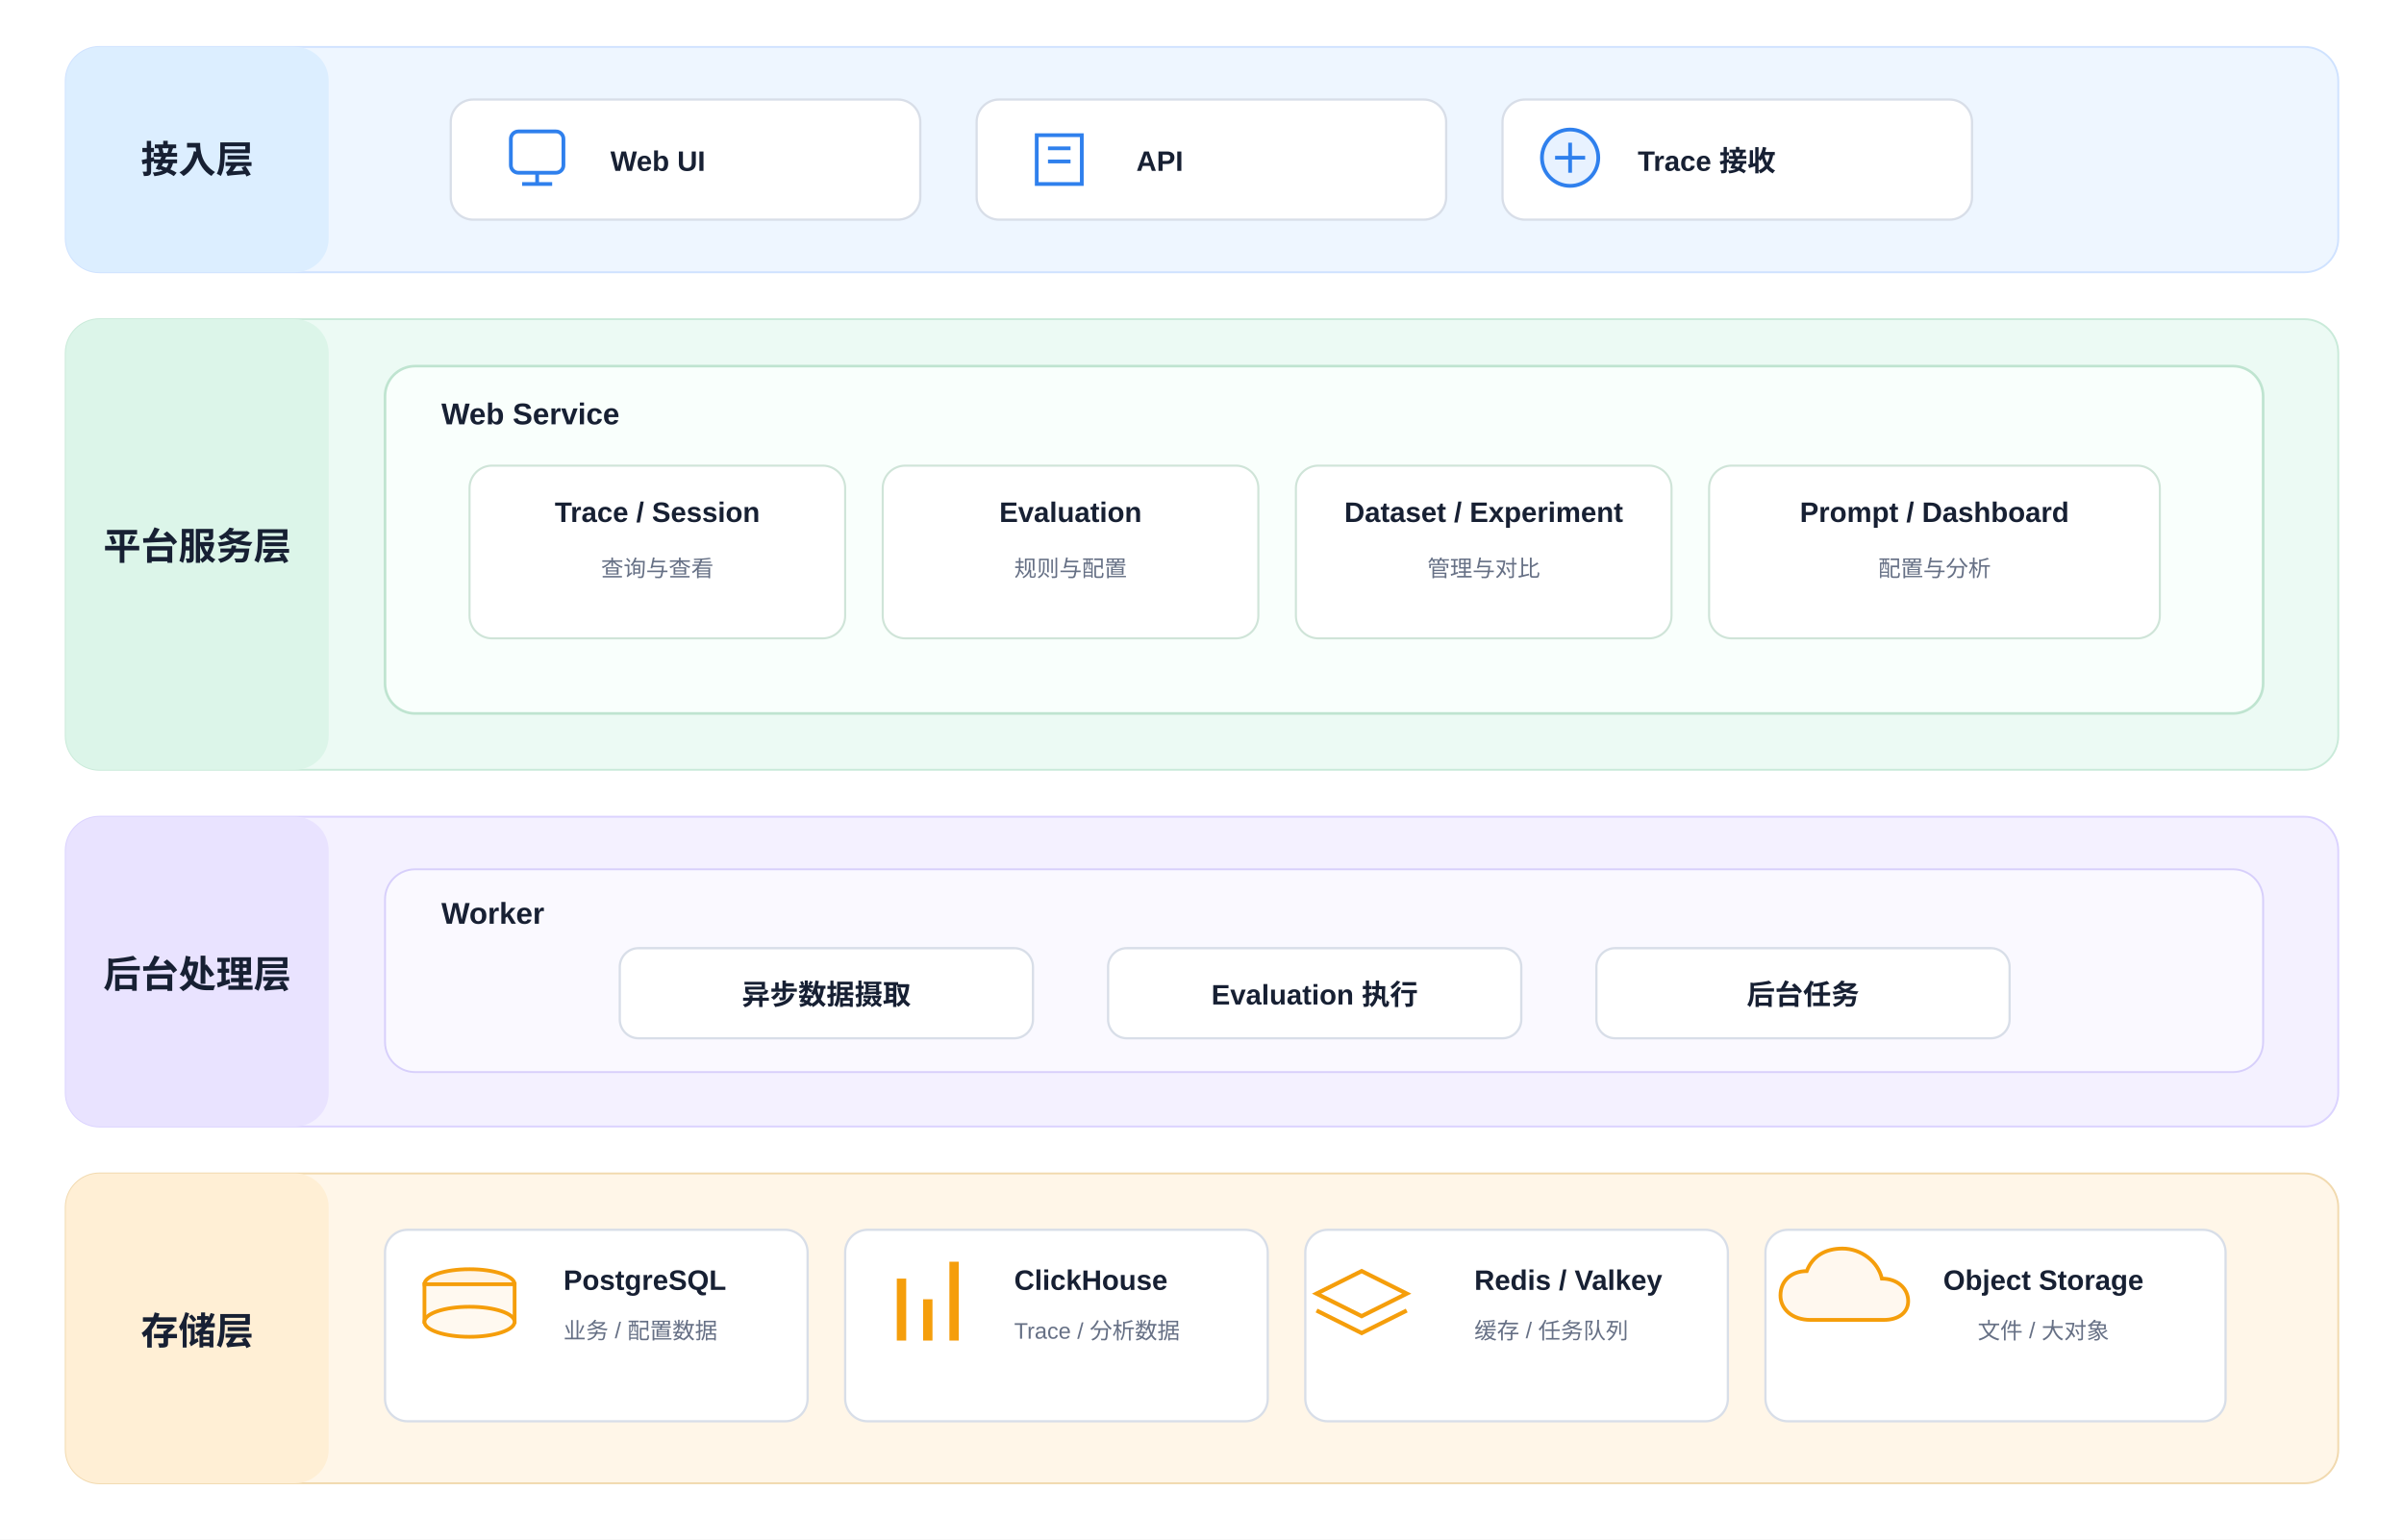
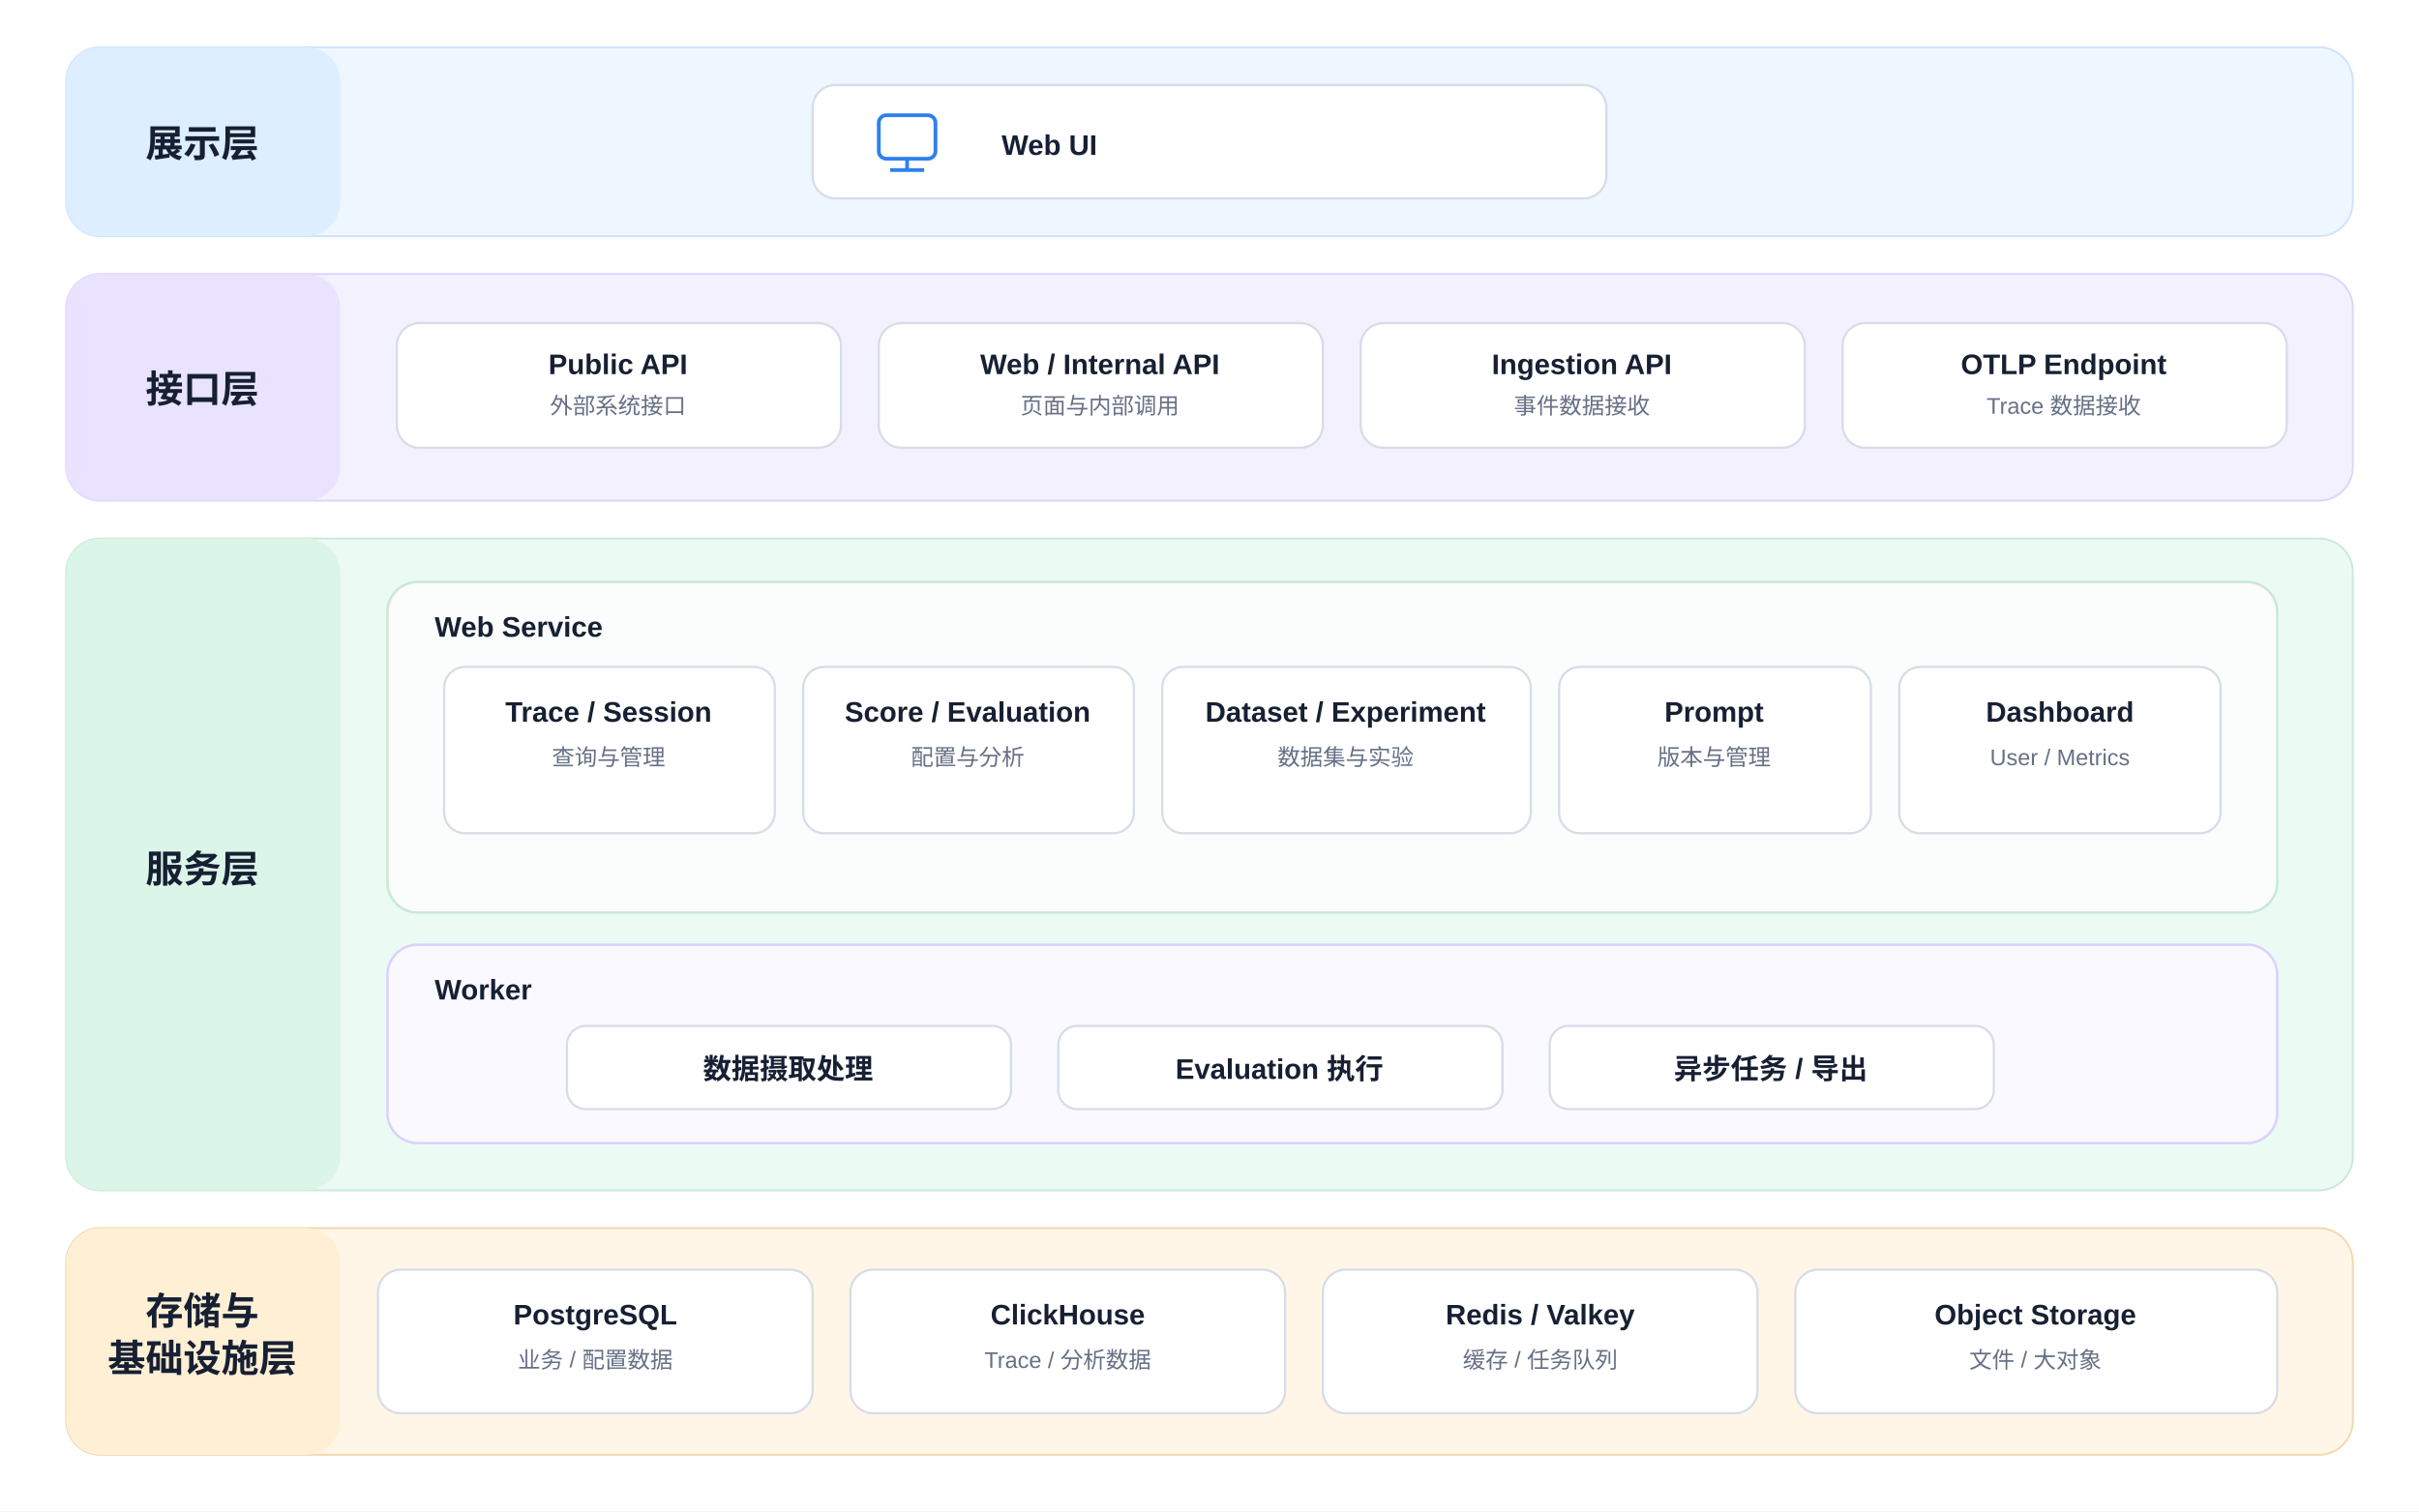
- <svg xmlns="http://www.w3.org/2000/svg" width="1280" height="820" viewBox="0 0 1280 820">
+ <svg xmlns="http://www.w3.org/2000/svg" width="1280" height="800" viewBox="0 0 1280 800">
  <defs>
    <style>
      text{font-family:Arial,"Microsoft YaHei",sans-serif;fill:#172033}
      .layer{font-size:20px;font-weight:700}
-       .group{font-size:16px;font-weight:700}
+       .group{font-size:15px;font-weight:700}
      .name{font-size:15px;font-weight:700}
      .sub{font-size:12px;fill:#667085}
-       .card{fill:#fff;stroke:#d8dee8;stroke-width:1.2}
-       .inner{fill:#fff;stroke:#cfe4d8;stroke-width:1.1}
+       .card{fill:#fff;stroke:#d7dde7;stroke-width:1.2}
+       .webbox{fill:#fbfdfc;stroke:#c9e8d8;stroke-width:1.3}
+       .workerbox{fill:#faf9ff;stroke:#d9d1ff;stroke-width:1.3}
    </style>
  </defs>
-   <rect width="1280" height="820" fill="#fff" />
-   <rect x="35" y="25" width="1210" height="120" rx="18" fill="#eef6ff" stroke="#cfe2ff" />
-   <rect x="35" y="25" width="140" height="120" rx="18" fill="#dceeff" />
-   <text x="105" y="92" text-anchor="middle" class="layer">接入层</text>
-   <rect x="240" y="53" width="250" height="64" rx="12" class="card" />
-   <rect x="272" y="70" width="28" height="22" rx="4" fill="none" stroke="#2f80ed" stroke-width="2" />
-   <path d="M278 98h16M286 92v6" stroke="#2f80ed" stroke-width="2" />
-   <text x="325" y="91" class="name">Web UI</text>
-   <rect x="520" y="53" width="250" height="64" rx="12" class="card" />
-   <path d="M552 72h24v26h-24zM558 79h12M558 86h12" fill="none" stroke="#2f80ed" stroke-width="2" />
-   <text x="605" y="91" class="name">API</text>
-   <rect x="800" y="53" width="250" height="64" rx="12" class="card" />
-   <circle cx="836" cy="84" r="15" fill="#e8f2ff" stroke="#2f80ed" stroke-width="2" />
-   <path d="M828 84h16M836 76v16" stroke="#2f80ed" stroke-width="2" />
-   <text x="872" y="91" class="name">Trace 接收</text>
-   <rect x="35" y="170" width="1210" height="240" rx="18" fill="#ecfaf4" stroke="#c9ead9" />
-   <rect x="35" y="170" width="140" height="240" rx="18" fill="#dcf5e9" />
-   <text x="105" y="298" text-anchor="middle" class="layer">平台服务层</text>
-   <rect x="205" y="195" width="1000" height="185" rx="16" fill="#f9fffc" stroke="#bfe4d0" stroke-width="1.4" />
-   <text x="235" y="226" class="group">Web Service</text>
-   <rect x="250" y="248" width="200" height="92" rx="12" class="inner" />
-   <text x="350" y="278" text-anchor="middle" class="name">Trace / Session</text>
-   <text x="350" y="307" text-anchor="middle" class="sub">查询与查看</text>
-   <rect x="470" y="248" width="200" height="92" rx="12" class="inner" />
-   <text x="570" y="278" text-anchor="middle" class="name">Evaluation</text>
-   <text x="570" y="307" text-anchor="middle" class="sub">规则与配置</text>
-   <rect x="690" y="248" width="200" height="92" rx="12" class="inner" />
-   <text x="790" y="278" text-anchor="middle" class="name">Dataset / Experiment</text>
-   <text x="790" y="307" text-anchor="middle" class="sub">管理与对比</text>
-   <rect x="910" y="248" width="240" height="92" rx="12" class="inner" />
-   <text x="1030" y="278" text-anchor="middle" class="name">Prompt / Dashboard</text>
-   <text x="1030" y="307" text-anchor="middle" class="sub">配置与分析</text>
-   <rect x="35" y="435" width="1210" height="165" rx="18" fill="#f4f1ff" stroke="#dbd3ff" />
-   <rect x="35" y="435" width="140" height="165" rx="18" fill="#e9e3ff" />
-   <text x="105" y="526" text-anchor="middle" class="layer">后台处理层</text>
-   <rect x="205" y="463" width="1000" height="108" rx="16" fill="#faf9ff" stroke="#d7cffb" />
-   <text x="235" y="492" class="group">Worker</text>
-   <rect x="330" y="505" width="220" height="48" rx="10" class="card" />
-   <text x="440" y="535" text-anchor="middle" class="name">异步数据摄取</text>
-   <rect x="590" y="505" width="220" height="48" rx="10" class="card" />
-   <text x="700" y="535" text-anchor="middle" class="name">Evaluation 执行</text>
-   <rect x="850" y="505" width="220" height="48" rx="10" class="card" />
-   <text x="960" y="535" text-anchor="middle" class="name">后台任务</text>
-   <rect x="35" y="625" width="1210" height="165" rx="18" fill="#fff6e8" stroke="#f1d9ae" />
-   <rect x="35" y="625" width="140" height="165" rx="18" fill="#ffefd5" />
-   <text x="105" y="716" text-anchor="middle" class="layer">存储层</text>
-   <rect x="205" y="655" width="225" height="102" rx="12" class="card" />
-   <ellipse cx="250" cy="684" rx="24" ry="8" fill="#fff4e5" stroke="#f59e0b" stroke-width="2" />
-   <rect x="226" y="684" width="48" height="20" fill="#fff9f0" stroke="#f59e0b" stroke-width="2" />
-   <ellipse cx="250" cy="704" rx="24" ry="8" fill="#fff9f0" stroke="#f59e0b" stroke-width="2" />
-   <text x="300" y="687" class="name">PostgreSQL</text>
-   <text x="300" y="713" class="sub">业务 / 配置数据</text>
-   <rect x="450" y="655" width="225" height="102" rx="12" class="card" />
-   <path d="M480 714v-33M494 714v-22M508 714v-42" stroke="#f59e0b" stroke-width="5" />
-   <text x="540" y="687" class="name">ClickHouse</text>
-   <text x="540" y="713" class="sub">Trace / 分析数据</text>
-   <rect x="695" y="655" width="225" height="102" rx="12" class="card" />
-   <path d="M725 677l24 12-24 12-24-12zM701 698l24 12 24-12" fill="none" stroke="#f59e0b" stroke-width="2.2" />
-   <text x="785" y="687" class="name">Redis / Valkey</text>
-   <text x="785" y="713" class="sub">缓存 / 任务队列</text>
-   <rect x="940" y="655" width="245" height="102" rx="12" class="card" />
-   <path d="M964 703c-10 0-16-6-16-13 0-8 6-13 14-13 3-8 10-12 19-12 10 0 19 7 21 16 8 0 14 5 14 12 0 6-5 10-13 10z" fill="#fff8ef" stroke="#f59e0b" stroke-width="2" />
-   <text x="1088" y="687" text-anchor="middle" class="name">Object Storage</text>
-   <text x="1088" y="713" text-anchor="middle" class="sub">文件 / 大对象</text>
+   <rect width="1280" height="800" fill="#fff" />
+   <rect x="35" y="25" width="1210" height="100" rx="18" fill="#eef6ff" stroke="#cfe2ff" />
+   <rect x="35" y="25" width="145" height="100" rx="18" fill="#dceeff" />
+   <text x="107" y="83" text-anchor="middle" class="layer">展示层</text>
+   <rect x="430" y="45" width="420" height="60" rx="12" class="card" />
+   <rect x="465" y="61" width="30" height="23" rx="4" fill="none" stroke="#2f80ed" stroke-width="2" />
+   <path d="M471 90h18M480 84v6" stroke="#2f80ed" stroke-width="2" />
+   <text x="530" y="82" class="name">Web UI</text>
+   <rect x="35" y="145" width="1210" height="120" rx="18" fill="#f4f1ff" stroke="#ddd4ff" />
+   <rect x="35" y="145" width="145" height="120" rx="18" fill="#e9e3ff" />
+   <text x="107" y="213" text-anchor="middle" class="layer">接口层</text>
+   <rect x="210" y="171" width="235" height="66" rx="12" class="card" />
+   <text x="327" y="198" text-anchor="middle" class="name">Public API</text>
+   <text x="327" y="219" text-anchor="middle" class="sub">外部系统接口</text>
+   <rect x="465" y="171" width="235" height="66" rx="12" class="card" />
+   <text x="582" y="198" text-anchor="middle" class="name">Web / Internal API</text>
+   <text x="582" y="219" text-anchor="middle" class="sub">页面与内部调用</text>
+   <rect x="720" y="171" width="235" height="66" rx="12" class="card" />
+   <text x="837" y="198" text-anchor="middle" class="name">Ingestion API</text>
+   <text x="837" y="219" text-anchor="middle" class="sub">事件数据接收</text>
+   <rect x="975" y="171" width="235" height="66" rx="12" class="card" />
+   <text x="1092" y="198" text-anchor="middle" class="name">OTLP Endpoint</text>
+   <text x="1092" y="219" text-anchor="middle" class="sub">Trace 数据接收</text>
+   <rect x="35" y="285" width="1210" height="345" rx="18" fill="#ecfaf4" stroke="#c7ead8" />
+   <rect x="35" y="285" width="145" height="345" rx="18" fill="#dcf5e9" />
+   <text x="107" y="467" text-anchor="middle" class="layer">服务层</text>
+   <rect x="205" y="308" width="1000" height="175" rx="16" class="webbox" />
+   <text x="230" y="337" class="group">Web Service</text>
+   <rect x="235" y="353" width="175" height="88" rx="11" class="card" />
+   <text x="322" y="382" text-anchor="middle" class="name">Trace / Session</text>
+   <text x="322" y="405" text-anchor="middle" class="sub">查询与管理</text>
+   <rect x="425" y="353" width="175" height="88" rx="11" class="card" />
+   <text x="512" y="382" text-anchor="middle" class="name">Score / Evaluation</text>
+   <text x="512" y="405" text-anchor="middle" class="sub">配置与分析</text>
+   <rect x="615" y="353" width="195" height="88" rx="11" class="card" />
+   <text x="712" y="382" text-anchor="middle" class="name">Dataset / Experiment</text>
+   <text x="712" y="405" text-anchor="middle" class="sub">数据集与实验</text>
+   <rect x="825" y="353" width="165" height="88" rx="11" class="card" />
+   <text x="907" y="382" text-anchor="middle" class="name">Prompt</text>
+   <text x="907" y="405" text-anchor="middle" class="sub">版本与管理</text>
+   <rect x="1005" y="353" width="170" height="88" rx="11" class="card" />
+   <text x="1090" y="382" text-anchor="middle" class="name">Dashboard</text>
+   <text x="1090" y="405" text-anchor="middle" class="sub">User / Metrics</text>
+   <rect x="205" y="500" width="1000" height="105" rx="16" class="workerbox" />
+   <text x="230" y="529" class="group">Worker</text>
+   <rect x="300" y="543" width="235" height="44" rx="10" class="card" />
+   <text x="417" y="571" text-anchor="middle" class="name">数据摄取处理</text>
+   <rect x="560" y="543" width="235" height="44" rx="10" class="card" />
+   <text x="677" y="571" text-anchor="middle" class="name">Evaluation 执行</text>
+   <rect x="820" y="543" width="235" height="44" rx="10" class="card" />
+   <text x="937" y="571" text-anchor="middle" class="name">异步任务 / 导出</text>
+   <rect x="35" y="650" width="1210" height="120" rx="18" fill="#fff6e8" stroke="#f1d9ae" />
+   <rect x="35" y="650" width="145" height="120" rx="18" fill="#ffefd5" />
+   <text x="107" y="701" text-anchor="middle" class="layer">存储与</text>
+   <text x="107" y="726" text-anchor="middle" class="layer">基础设施层</text>
+   <rect x="200" y="672" width="230" height="76" rx="12" class="card" />
+   <text x="315" y="701" text-anchor="middle" class="name">PostgreSQL</text>
+   <text x="315" y="724" text-anchor="middle" class="sub">业务 / 配置数据</text>
+   <rect x="450" y="672" width="230" height="76" rx="12" class="card" />
+   <text x="565" y="701" text-anchor="middle" class="name">ClickHouse</text>
+   <text x="565" y="724" text-anchor="middle" class="sub">Trace / 分析数据</text>
+   <rect x="700" y="672" width="230" height="76" rx="12" class="card" />
+   <text x="815" y="701" text-anchor="middle" class="name">Redis / Valkey</text>
+   <text x="815" y="724" text-anchor="middle" class="sub">缓存 / 任务队列</text>
+   <rect x="950" y="672" width="255" height="76" rx="12" class="card" />
+   <text x="1077" y="701" text-anchor="middle" class="name">Object Storage</text>
+   <text x="1077" y="724" text-anchor="middle" class="sub">文件 / 大对象</text>
</svg>
